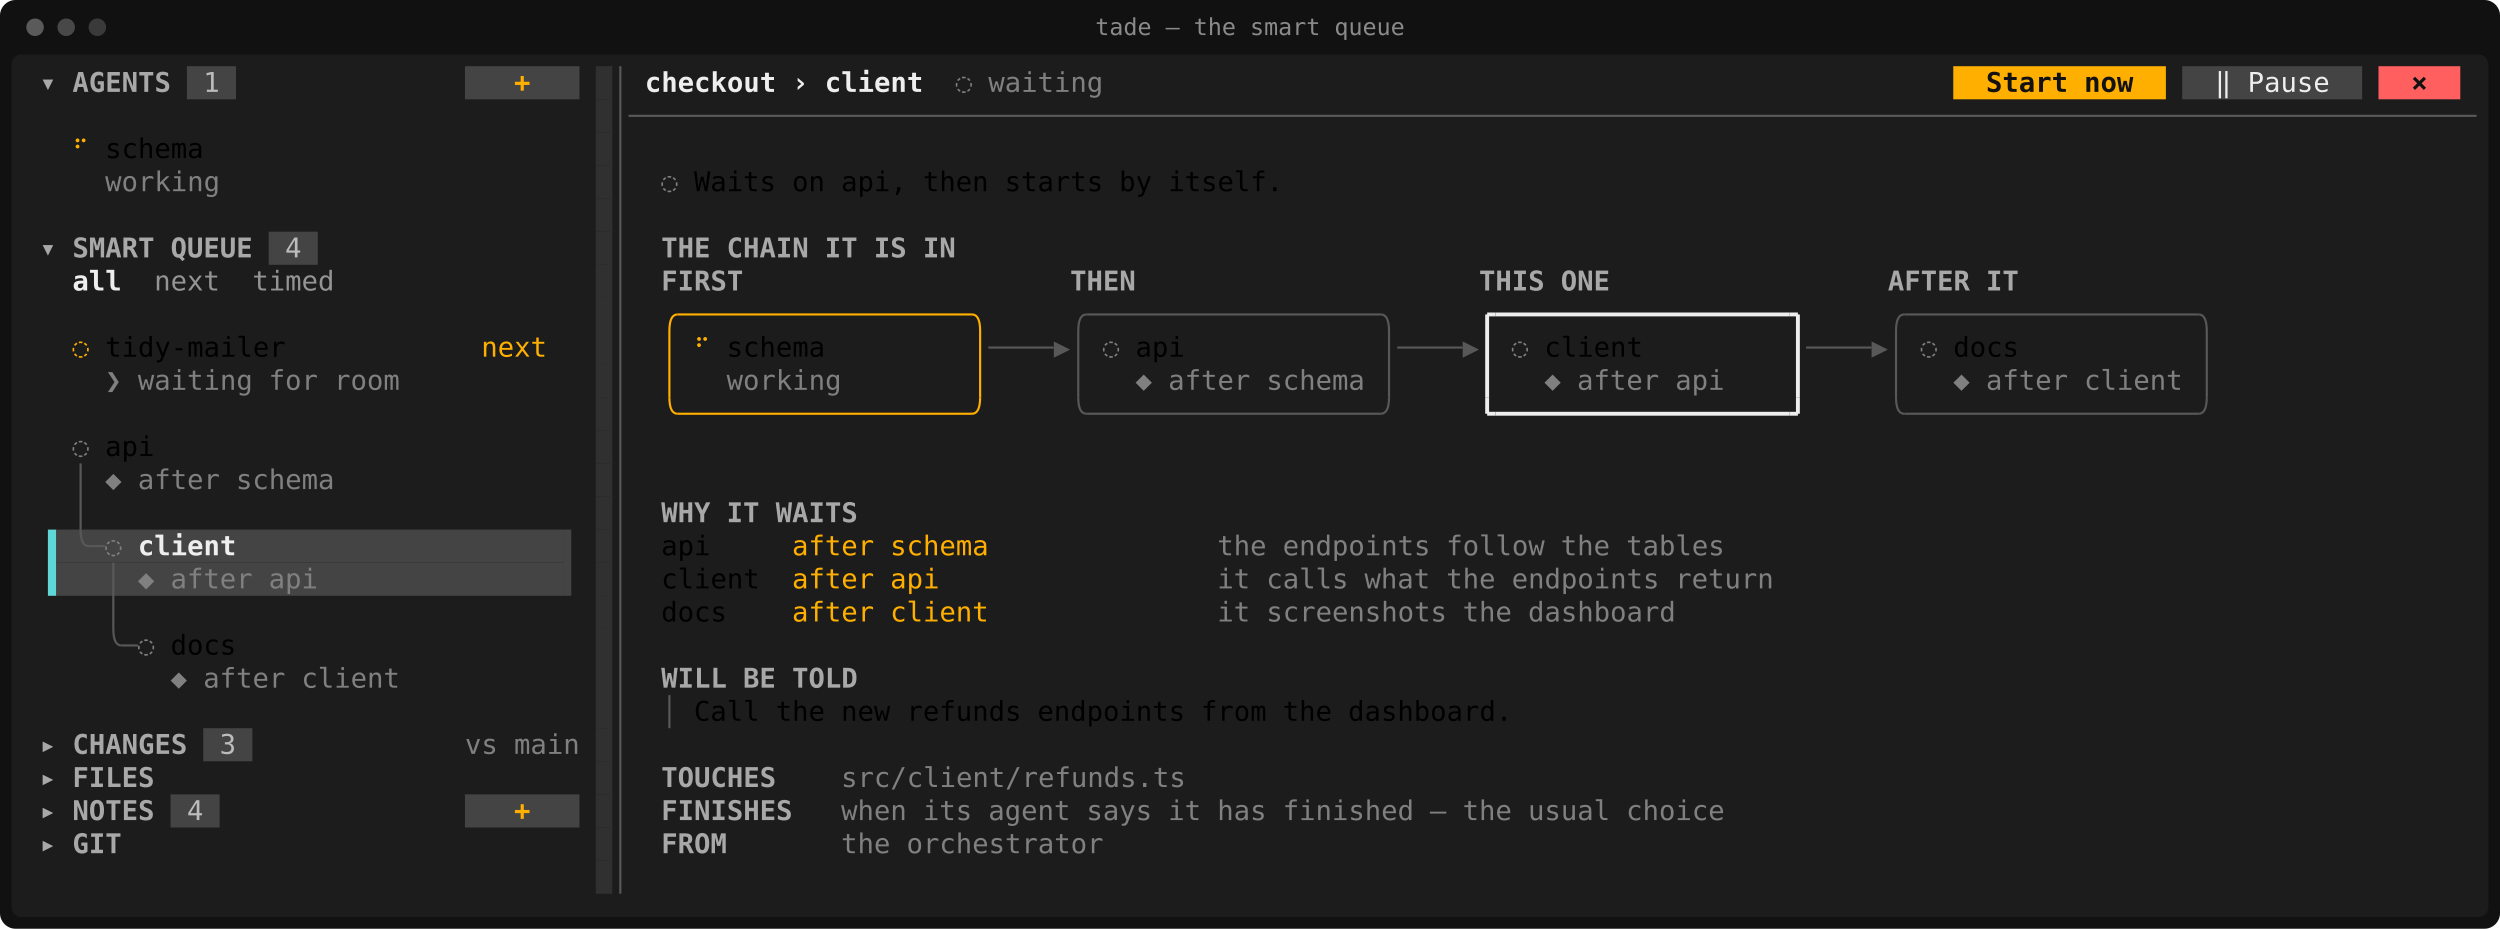
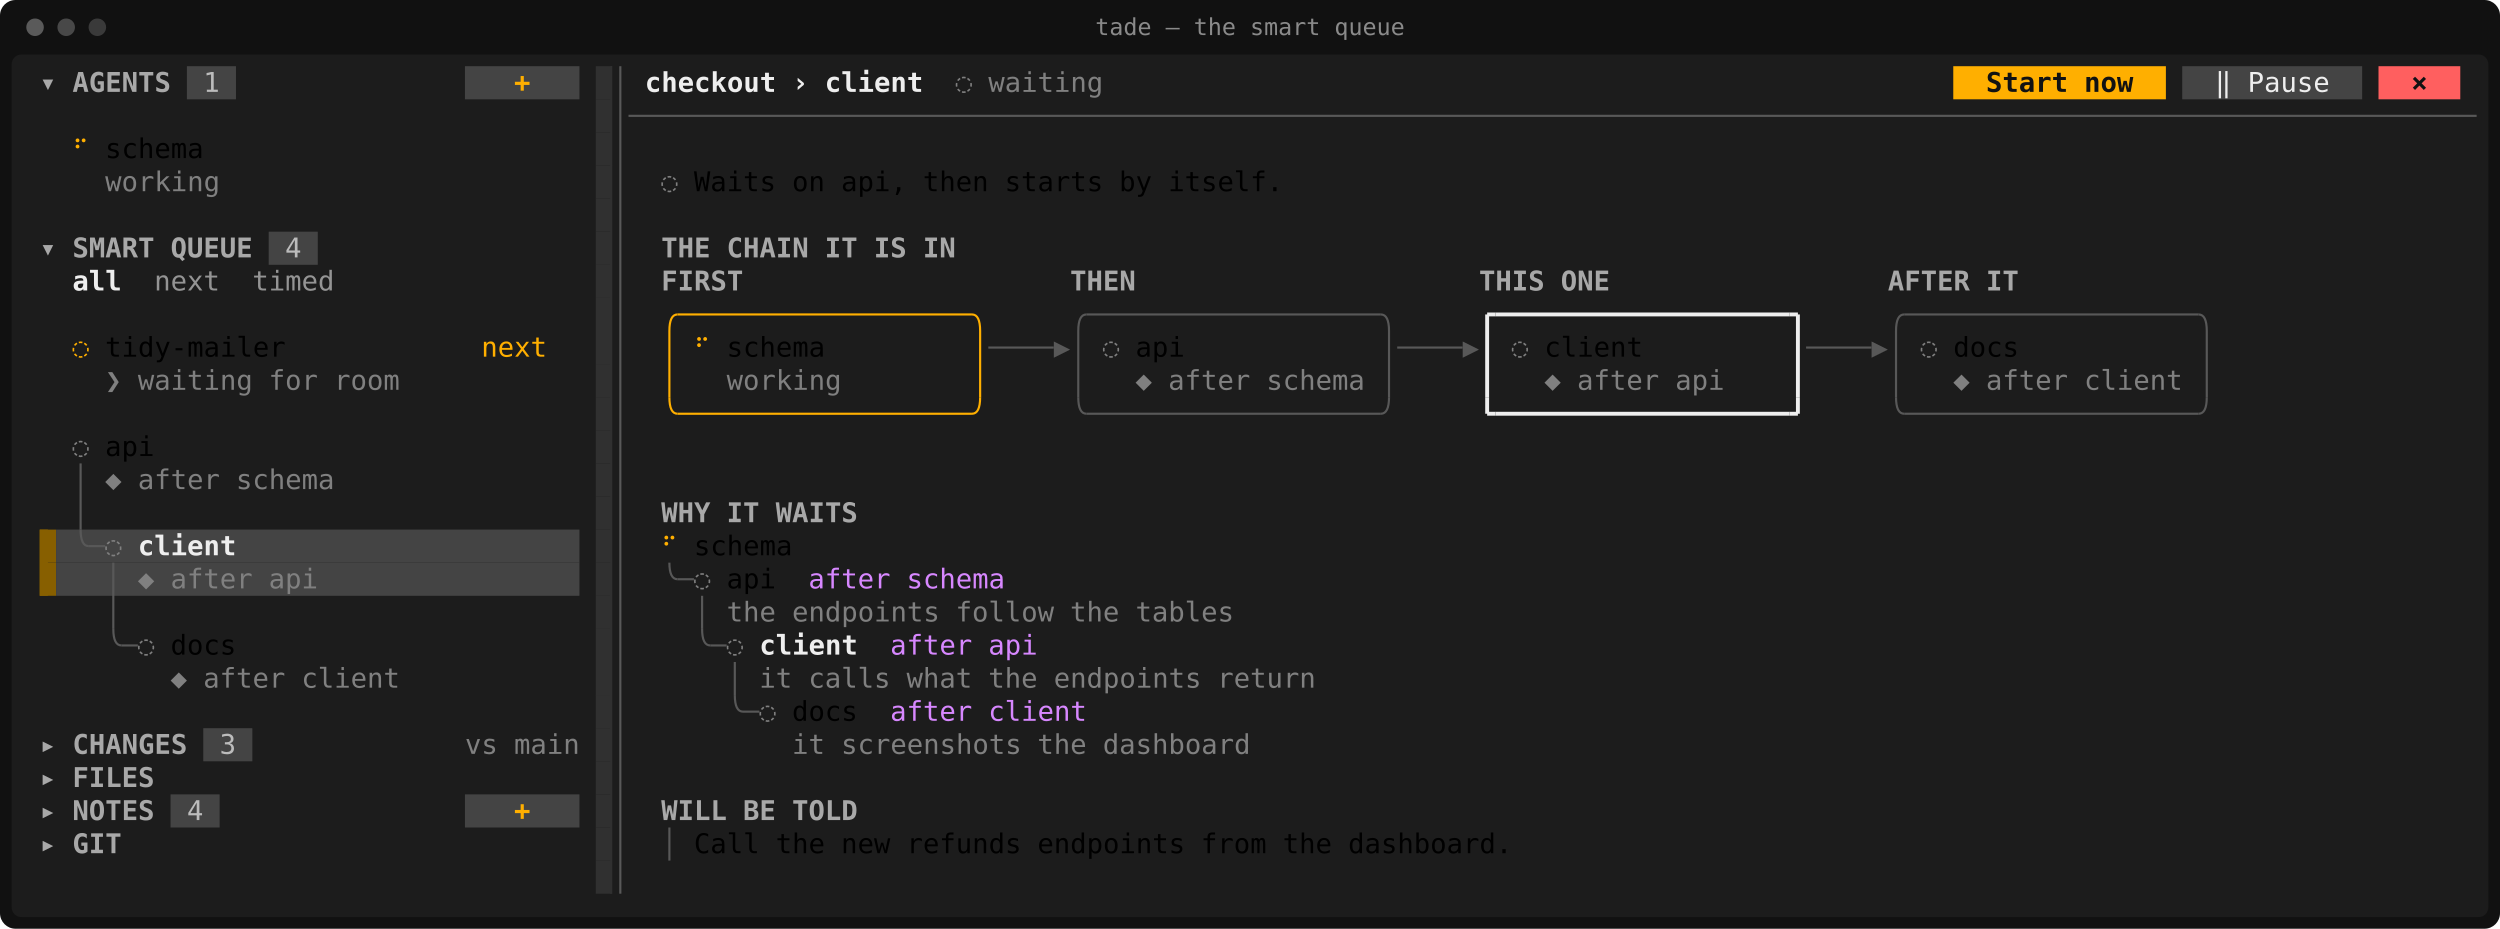
<svg xmlns="http://www.w3.org/2000/svg" viewBox="0 0 1284 477" width="1284" height="477" font-family="ui-monospace,SFMono-Regular,Menlo,Consolas,'DejaVu Sans Mono','Liberation Mono',monospace" font-size="14" role="img" aria-label="tade — the smart queue">
  <rect width="1284" height="477" rx="8" fill="#111111" />
  <rect x="6" y="28" width="1272" height="443" rx="5" fill="#1c1c1c" />
  <circle cx="18" cy="14" r="4.5" fill="#5a5a5a" />
  <circle cx="34" cy="14" r="4.5" fill="#484848" />
  <circle cx="50" cy="14" r="4.5" fill="#3a3a3a" />
  <text x="642" y="18" fill="#8a8a8a" font-size="12" text-anchor="middle">tade — the smart queue</text>
  <rect x="96" y="34" width="25.2" height="17" fill="rgb(68,68,68)" />
  <rect x="238.8" y="34" width="58.8" height="17" fill="rgb(68,68,68)" />
  <rect x="306" y="34" width="8.4" height="17" fill="rgb(48,48,48)" />
  <rect x="1003.2" y="34" width="109.2" height="17" fill="rgb(255,175,0)" />
  <rect x="1120.8" y="34" width="92.4" height="17" fill="rgb(68,68,68)" />
  <rect x="1221.6" y="34" width="42" height="17" fill="rgb(255,95,95)" />
  <rect x="306" y="51" width="8.4" height="17" fill="rgb(48,48,48)" />
  <rect x="306" y="68" width="8.4" height="17" fill="rgb(48,48,48)" />
  <rect x="306" y="85" width="8.4" height="17" fill="rgb(48,48,48)" />
  <rect x="306" y="102" width="8.4" height="17" fill="rgb(48,48,48)" />
  <rect x="138" y="119" width="25.2" height="17" fill="rgb(68,68,68)" />
  <rect x="306" y="119" width="8.4" height="17" fill="rgb(48,48,48)" />
  <rect x="306" y="136" width="8.4" height="17" fill="rgb(48,48,48)" />
  <rect x="306" y="153" width="8.4" height="17" fill="rgb(48,48,48)" />
  <rect x="306" y="170" width="8.4" height="17" fill="rgb(48,48,48)" />
  <rect x="306" y="187" width="8.4" height="17" fill="rgb(48,48,48)" />
  <rect x="306" y="204" width="8.4" height="17" fill="rgb(48,48,48)" />
  <rect x="306" y="221" width="8.4" height="17" fill="rgb(48,48,48)" />
  <rect x="306" y="238" width="8.4" height="17" fill="rgb(48,48,48)" />
  <rect x="306" y="255" width="8.4" height="17" fill="rgb(48,48,48)" />
-   <rect x="28.8" y="272" width="260.4" height="17" fill="rgb(68,68,68)" />
+   <rect x="20.4" y="272" width="8.4" height="17" fill="rgb(135,95,0)" />
+   <rect x="28.8" y="272" width="268.8" height="17" fill="rgb(68,68,68)" />
  <rect x="306" y="272" width="8.4" height="17" fill="rgb(48,48,48)" />
-   <rect x="28.8" y="289" width="260.4" height="17" fill="rgb(68,68,68)" />
+   <rect x="20.4" y="289" width="8.4" height="17" fill="rgb(135,95,0)" />
+   <rect x="28.8" y="289" width="268.8" height="17" fill="rgb(68,68,68)" />
  <rect x="306" y="289" width="8.4" height="17" fill="rgb(48,48,48)" />
  <rect x="306" y="306" width="8.4" height="17" fill="rgb(48,48,48)" />
  <rect x="306" y="323" width="8.4" height="17" fill="rgb(48,48,48)" />
  <rect x="306" y="340" width="8.4" height="17" fill="rgb(48,48,48)" />
  <rect x="306" y="357" width="8.4" height="17" fill="rgb(48,48,48)" />
  <rect x="104.4" y="374" width="25.2" height="17" fill="rgb(68,68,68)" />
  <rect x="306" y="374" width="8.4" height="17" fill="rgb(48,48,48)" />
  <rect x="306" y="391" width="8.4" height="17" fill="rgb(48,48,48)" />
  <rect x="87.6" y="408" width="25.2" height="17" fill="rgb(68,68,68)" />
  <rect x="238.8" y="408" width="58.8" height="17" fill="rgb(68,68,68)" />
  <rect x="306" y="408" width="8.4" height="17" fill="rgb(48,48,48)" />
  <rect x="306" y="425" width="8.4" height="17" fill="rgb(48,48,48)" />
  <rect x="306" y="442" width="8.4" height="17" fill="rgb(48,48,48)" />
  <rect x="313.35" y="34" width="1.05" height="425" fill="rgb(48,48,48)" />
-   <rect x="24.6" y="272" width="4.2" height="34" fill="rgb(95,215,215)" />
-   <rect x="289.2" y="272" width="4.2" height="34" fill="rgb(68,68,68)" />
+   <rect x="20.4" y="272" width="4.2" height="34" fill="rgb(135,95,0)" />
  <line x1="318.6" y1="34" x2="318.6" y2="459" stroke="rgb(88,88,88)" stroke-width="1.1" />
  <line x1="322.8" y1="59.5" x2="1272" y2="59.5" stroke="rgb(88,88,88)" stroke-width="1.1" />
  <path d="M343.8 170Q343.8 161.5 348 161.5" fill="none" stroke="rgb(255,175,0)" stroke-width="1.1" />
  <line x1="348" y1="161.5" x2="499.2" y2="161.5" stroke="rgb(255,175,0)" stroke-width="1.1" />
  <path d="M503.4 170Q503.4 161.5 499.2 161.5" fill="none" stroke="rgb(255,175,0)" stroke-width="1.1" />
  <path d="M553.8 170Q553.8 161.5 558 161.5" fill="none" stroke="rgb(88,88,88)" stroke-width="1.1" />
  <line x1="558" y1="161.5" x2="709.2" y2="161.5" stroke="rgb(88,88,88)" stroke-width="1.1" />
  <path d="M713.4 170Q713.4 161.5 709.2 161.5" fill="none" stroke="rgb(88,88,88)" stroke-width="1.1" />
  <line x1="763.8" y1="161.5" x2="768" y2="161.5" stroke="rgb(238,238,238)" stroke-width="2" />
  <line x1="763.8" y1="161.5" x2="763.8" y2="170" stroke="rgb(238,238,238)" stroke-width="2" />
  <line x1="768" y1="161.5" x2="919.2" y2="161.5" stroke="rgb(238,238,238)" stroke-width="2" />
  <line x1="919.2" y1="161.5" x2="923.4" y2="161.5" stroke="rgb(238,238,238)" stroke-width="2" />
  <line x1="923.4" y1="161.5" x2="923.4" y2="170" stroke="rgb(238,238,238)" stroke-width="2" />
  <path d="M973.8 170Q973.8 161.5 978 161.5" fill="none" stroke="rgb(88,88,88)" stroke-width="1.1" />
  <line x1="978" y1="161.5" x2="1129.2" y2="161.5" stroke="rgb(88,88,88)" stroke-width="1.1" />
  <path d="M1133.4 170Q1133.4 161.5 1129.2 161.5" fill="none" stroke="rgb(88,88,88)" stroke-width="1.1" />
  <line x1="343.8" y1="170" x2="343.8" y2="204" stroke="rgb(255,175,0)" stroke-width="1.1" />
  <line x1="503.4" y1="170" x2="503.4" y2="204" stroke="rgb(255,175,0)" stroke-width="1.1" />
  <line x1="507.6" y1="178.5" x2="541.2" y2="178.5" stroke="rgb(88,88,88)" stroke-width="1.1" />
  <line x1="553.8" y1="170" x2="553.8" y2="204" stroke="rgb(88,88,88)" stroke-width="1.1" />
  <line x1="713.4" y1="170" x2="713.4" y2="204" stroke="rgb(88,88,88)" stroke-width="1.1" />
  <line x1="717.6" y1="178.5" x2="751.2" y2="178.5" stroke="rgb(88,88,88)" stroke-width="1.1" />
  <line x1="763.8" y1="170" x2="763.8" y2="204" stroke="rgb(238,238,238)" stroke-width="2" />
  <line x1="923.4" y1="170" x2="923.4" y2="204" stroke="rgb(238,238,238)" stroke-width="2" />
  <line x1="927.6" y1="178.5" x2="961.2" y2="178.5" stroke="rgb(88,88,88)" stroke-width="1.1" />
  <line x1="973.8" y1="170" x2="973.8" y2="204" stroke="rgb(88,88,88)" stroke-width="1.1" />
  <line x1="1133.4" y1="170" x2="1133.4" y2="204" stroke="rgb(88,88,88)" stroke-width="1.1" />
  <path d="M343.8 204Q343.8 212.5 348 212.5" fill="none" stroke="rgb(255,175,0)" stroke-width="1.1" />
  <line x1="348" y1="212.5" x2="499.2" y2="212.5" stroke="rgb(255,175,0)" stroke-width="1.1" />
  <path d="M503.4 204Q503.4 212.5 499.2 212.5" fill="none" stroke="rgb(255,175,0)" stroke-width="1.1" />
  <path d="M553.8 204Q553.8 212.5 558 212.5" fill="none" stroke="rgb(88,88,88)" stroke-width="1.1" />
  <line x1="558" y1="212.5" x2="709.2" y2="212.5" stroke="rgb(88,88,88)" stroke-width="1.1" />
  <path d="M713.4 204Q713.4 212.5 709.2 212.5" fill="none" stroke="rgb(88,88,88)" stroke-width="1.1" />
  <line x1="763.8" y1="212.5" x2="768" y2="212.5" stroke="rgb(238,238,238)" stroke-width="2" />
  <line x1="763.8" y1="204" x2="763.8" y2="212.5" stroke="rgb(238,238,238)" stroke-width="2" />
  <line x1="768" y1="212.5" x2="919.2" y2="212.5" stroke="rgb(238,238,238)" stroke-width="2" />
  <line x1="919.2" y1="212.5" x2="923.4" y2="212.5" stroke="rgb(238,238,238)" stroke-width="2" />
  <line x1="923.4" y1="204" x2="923.4" y2="212.5" stroke="rgb(238,238,238)" stroke-width="2" />
  <path d="M973.8 204Q973.8 212.5 978 212.5" fill="none" stroke="rgb(88,88,88)" stroke-width="1.1" />
  <line x1="978" y1="212.5" x2="1129.2" y2="212.5" stroke="rgb(88,88,88)" stroke-width="1.1" />
  <path d="M1133.4 204Q1133.4 212.5 1129.2 212.5" fill="none" stroke="rgb(88,88,88)" stroke-width="1.1" />
  <line x1="41.4" y1="238" x2="41.4" y2="272" stroke="rgb(88,88,88)" stroke-width="1.1" />
  <path d="M41.4 272Q41.4 280.5 45.6 280.5" fill="none" stroke="rgb(88,88,88)" stroke-width="1.1" />
  <line x1="45.6" y1="280.5" x2="54" y2="280.5" stroke="rgb(88,88,88)" stroke-width="1.1" />
  <line x1="58.2" y1="289" x2="58.2" y2="323" stroke="rgb(88,88,88)" stroke-width="1.1" />
+   <path d="M343.8 289Q343.8 297.5 348 297.5" fill="none" stroke="rgb(88,88,88)" stroke-width="1.1" />
+   <line x1="348" y1="297.5" x2="356.4" y2="297.5" stroke="rgb(88,88,88)" stroke-width="1.1" />
+   <line x1="360.6" y1="306" x2="360.6" y2="323" stroke="rgb(88,88,88)" stroke-width="1.1" />
  <path d="M58.2 323Q58.2 331.5 62.4 331.5" fill="none" stroke="rgb(88,88,88)" stroke-width="1.1" />
  <line x1="62.4" y1="331.5" x2="70.8" y2="331.5" stroke="rgb(88,88,88)" stroke-width="1.1" />
-   <line x1="343.8" y1="357" x2="343.8" y2="374" stroke="rgb(88,88,88)" stroke-width="1.1" />
+   <path d="M360.6 323Q360.6 331.5 364.8 331.5" fill="none" stroke="rgb(88,88,88)" stroke-width="1.1" />
+   <line x1="364.8" y1="331.5" x2="373.2" y2="331.5" stroke="rgb(88,88,88)" stroke-width="1.1" />
+   <line x1="377.4" y1="340" x2="377.4" y2="357" stroke="rgb(88,88,88)" stroke-width="1.1" />
+   <path d="M377.4 357Q377.4 365.5 381.6 365.5" fill="none" stroke="rgb(88,88,88)" stroke-width="1.1" />
+   <line x1="381.6" y1="365.5" x2="390" y2="365.5" stroke="rgb(88,88,88)" stroke-width="1.1" />
+   <line x1="343.8" y1="425" x2="343.8" y2="442" stroke="rgb(88,88,88)" stroke-width="1.1" />
  <text x="20.4" y="47.2" textLength="8.4" lengthAdjust="spacingAndGlyphs" fill="rgb(168,168,168)" font-weight="700">▾</text>
  <text x="37.2" y="47.2" textLength="50.4" lengthAdjust="spacingAndGlyphs" fill="rgb(168,168,168)" font-weight="700">AGENTS</text>
  <text x="104.4" y="47.2" textLength="8.4" lengthAdjust="spacingAndGlyphs" fill="rgb(188,188,188)">1</text>
  <text x="264" y="47.2" textLength="8.4" lengthAdjust="spacingAndGlyphs" fill="rgb(255,175,0)" font-weight="700">+</text>
  <text x="331.2" y="47.2" textLength="67.2" lengthAdjust="spacingAndGlyphs" fill="rgb(238,238,238)" font-weight="700">checkout</text>
  <text x="406.8" y="47.2" textLength="8.4" lengthAdjust="spacingAndGlyphs" fill="rgb(238,238,238)" font-weight="700">›</text>
  <text x="423.6" y="47.2" textLength="50.4" lengthAdjust="spacingAndGlyphs" fill="rgb(238,238,238)" font-weight="700">client</text>
  <text x="490.8" y="47.2" textLength="8.4" lengthAdjust="spacingAndGlyphs" fill="rgb(128,128,128)">◌</text>
  <text x="507.6" y="47.2" textLength="58.8" lengthAdjust="spacingAndGlyphs" fill="rgb(128,128,128)">waiting</text>
  <text x="1020" y="47.2" textLength="42" lengthAdjust="spacingAndGlyphs" fill="rgb(18,18,18)" font-weight="700">Start</text>
  <text x="1070.4" y="47.2" textLength="25.2" lengthAdjust="spacingAndGlyphs" fill="rgb(18,18,18)" font-weight="700">now</text>
  <text x="1137.6" y="47.2" textLength="8.4" lengthAdjust="spacingAndGlyphs" fill="rgb(238,238,238)">‖</text>
  <text x="1154.4" y="47.2" textLength="42" lengthAdjust="spacingAndGlyphs" fill="rgb(238,238,238)">Pause</text>
  <text x="1238.4" y="47.2" textLength="8.4" lengthAdjust="spacingAndGlyphs" fill="rgb(18,18,18)" font-weight="700">×</text>
  <text x="37.2" y="81.2" textLength="8.4" lengthAdjust="spacingAndGlyphs" fill="rgb(255,175,0)">⠋</text>
  <text x="54" y="81.2" textLength="50.4" lengthAdjust="spacingAndGlyphs">schema</text>
  <text x="54" y="98.2" textLength="58.8" lengthAdjust="spacingAndGlyphs" fill="rgb(128,128,128)">working</text>
  <text x="339.6" y="98.2" textLength="8.4" lengthAdjust="spacingAndGlyphs" fill="rgb(128,128,128)">◌</text>
  <text x="356.4" y="98.2" textLength="42" lengthAdjust="spacingAndGlyphs">Waits</text>
  <text x="406.8" y="98.2" textLength="16.8" lengthAdjust="spacingAndGlyphs">on</text>
  <text x="432" y="98.2" textLength="33.6" lengthAdjust="spacingAndGlyphs">api,</text>
  <text x="474" y="98.2" textLength="33.6" lengthAdjust="spacingAndGlyphs">then</text>
  <text x="516" y="98.2" textLength="50.4" lengthAdjust="spacingAndGlyphs">starts</text>
  <text x="574.8" y="98.2" textLength="16.8" lengthAdjust="spacingAndGlyphs">by</text>
  <text x="600" y="98.2" textLength="58.8" lengthAdjust="spacingAndGlyphs">itself.</text>
  <text x="20.4" y="132.2" textLength="8.4" lengthAdjust="spacingAndGlyphs" fill="rgb(168,168,168)" font-weight="700">▾</text>
  <text x="37.2" y="132.2" textLength="42" lengthAdjust="spacingAndGlyphs" fill="rgb(168,168,168)" font-weight="700">SMART</text>
  <text x="87.6" y="132.2" textLength="42" lengthAdjust="spacingAndGlyphs" fill="rgb(168,168,168)" font-weight="700">QUEUE</text>
  <text x="146.4" y="132.2" textLength="8.4" lengthAdjust="spacingAndGlyphs" fill="rgb(188,188,188)">4</text>
  <text x="339.6" y="132.2" textLength="25.2" lengthAdjust="spacingAndGlyphs" fill="rgb(168,168,168)" font-weight="700">THE</text>
  <text x="373.2" y="132.2" textLength="42" lengthAdjust="spacingAndGlyphs" fill="rgb(168,168,168)" font-weight="700">CHAIN</text>
  <text x="423.6" y="132.2" textLength="16.8" lengthAdjust="spacingAndGlyphs" fill="rgb(168,168,168)" font-weight="700">IT</text>
  <text x="448.8" y="132.2" textLength="16.8" lengthAdjust="spacingAndGlyphs" fill="rgb(168,168,168)" font-weight="700">IS</text>
  <text x="474" y="132.2" textLength="16.8" lengthAdjust="spacingAndGlyphs" fill="rgb(168,168,168)" font-weight="700">IN</text>
  <text x="37.2" y="149.2" textLength="25.2" lengthAdjust="spacingAndGlyphs" fill="rgb(238,238,238)" font-weight="700">all</text>
  <text x="79.2" y="149.2" textLength="33.6" lengthAdjust="spacingAndGlyphs" fill="rgb(148,148,148)">next</text>
  <text x="129.6" y="149.2" textLength="42" lengthAdjust="spacingAndGlyphs" fill="rgb(148,148,148)">timed</text>
  <text x="339.6" y="149.2" textLength="42" lengthAdjust="spacingAndGlyphs" fill="rgb(168,168,168)" font-weight="700">FIRST</text>
  <text x="549.6" y="149.2" textLength="33.6" lengthAdjust="spacingAndGlyphs" fill="rgb(168,168,168)" font-weight="700">THEN</text>
  <text x="759.6" y="149.2" textLength="33.6" lengthAdjust="spacingAndGlyphs" fill="rgb(168,168,168)" font-weight="700">THIS</text>
  <text x="801.6" y="149.2" textLength="25.2" lengthAdjust="spacingAndGlyphs" fill="rgb(168,168,168)" font-weight="700">ONE</text>
  <text x="969.6" y="149.2" textLength="42" lengthAdjust="spacingAndGlyphs" fill="rgb(168,168,168)" font-weight="700">AFTER</text>
  <text x="1020" y="149.2" textLength="16.8" lengthAdjust="spacingAndGlyphs" fill="rgb(168,168,168)" font-weight="700">IT</text>
  <text x="37.2" y="183.2" textLength="8.4" lengthAdjust="spacingAndGlyphs" fill="rgb(255,175,0)">◌</text>
  <text x="54" y="183.2" textLength="92.4" lengthAdjust="spacingAndGlyphs">tidy-mailer</text>
  <text x="247.2" y="183.2" textLength="33.6" lengthAdjust="spacingAndGlyphs" fill="rgb(255,175,0)">next</text>
  <text x="356.4" y="183.2" textLength="8.4" lengthAdjust="spacingAndGlyphs" fill="rgb(255,175,0)">⠋</text>
  <text x="373.2" y="183.2" textLength="50.4" lengthAdjust="spacingAndGlyphs">schema</text>
  <text x="541.2" y="183.2" textLength="8.4" lengthAdjust="spacingAndGlyphs" fill="rgb(88,88,88)">▶</text>
  <text x="566.4" y="183.2" textLength="8.4" lengthAdjust="spacingAndGlyphs" fill="rgb(128,128,128)">◌</text>
  <text x="583.2" y="183.2" textLength="25.2" lengthAdjust="spacingAndGlyphs">api</text>
  <text x="751.2" y="183.2" textLength="8.4" lengthAdjust="spacingAndGlyphs" fill="rgb(88,88,88)">▶</text>
  <text x="776.4" y="183.2" textLength="8.4" lengthAdjust="spacingAndGlyphs" fill="rgb(128,128,128)">◌</text>
  <text x="793.2" y="183.2" textLength="50.4" lengthAdjust="spacingAndGlyphs">client</text>
  <text x="961.2" y="183.2" textLength="8.4" lengthAdjust="spacingAndGlyphs" fill="rgb(88,88,88)">▶</text>
  <text x="986.4" y="183.2" textLength="8.4" lengthAdjust="spacingAndGlyphs" fill="rgb(128,128,128)">◌</text>
  <text x="1003.2" y="183.2" textLength="33.6" lengthAdjust="spacingAndGlyphs">docs</text>
  <text x="54" y="200.2" textLength="8.4" lengthAdjust="spacingAndGlyphs" fill="rgb(128,128,128)">❯</text>
  <text x="70.8" y="200.2" textLength="58.8" lengthAdjust="spacingAndGlyphs" fill="rgb(128,128,128)">waiting</text>
  <text x="138" y="200.2" textLength="25.2" lengthAdjust="spacingAndGlyphs" fill="rgb(128,128,128)">for</text>
  <text x="171.6" y="200.2" textLength="33.6" lengthAdjust="spacingAndGlyphs" fill="rgb(128,128,128)">room</text>
  <text x="373.2" y="200.2" textLength="58.8" lengthAdjust="spacingAndGlyphs" fill="rgb(128,128,128)">working</text>
  <text x="583.2" y="200.2" textLength="8.4" lengthAdjust="spacingAndGlyphs" fill="rgb(128,128,128)">◆</text>
  <text x="600" y="200.2" textLength="42" lengthAdjust="spacingAndGlyphs" fill="rgb(128,128,128)">after</text>
  <text x="650.4" y="200.2" textLength="50.4" lengthAdjust="spacingAndGlyphs" fill="rgb(128,128,128)">schema</text>
  <text x="793.2" y="200.2" textLength="8.4" lengthAdjust="spacingAndGlyphs" fill="rgb(128,128,128)">◆</text>
  <text x="810" y="200.2" textLength="42" lengthAdjust="spacingAndGlyphs" fill="rgb(128,128,128)">after</text>
  <text x="860.4" y="200.2" textLength="25.2" lengthAdjust="spacingAndGlyphs" fill="rgb(128,128,128)">api</text>
  <text x="1003.2" y="200.2" textLength="8.4" lengthAdjust="spacingAndGlyphs" fill="rgb(128,128,128)">◆</text>
  <text x="1020" y="200.2" textLength="42" lengthAdjust="spacingAndGlyphs" fill="rgb(128,128,128)">after</text>
  <text x="1070.4" y="200.2" textLength="50.4" lengthAdjust="spacingAndGlyphs" fill="rgb(128,128,128)">client</text>
  <text x="37.2" y="234.2" textLength="8.4" lengthAdjust="spacingAndGlyphs" fill="rgb(128,128,128)">◌</text>
  <text x="54" y="234.2" textLength="25.2" lengthAdjust="spacingAndGlyphs">api</text>
  <text x="54" y="251.2" textLength="8.4" lengthAdjust="spacingAndGlyphs" fill="rgb(128,128,128)">◆</text>
  <text x="70.8" y="251.2" textLength="42" lengthAdjust="spacingAndGlyphs" fill="rgb(128,128,128)">after</text>
  <text x="121.2" y="251.2" textLength="50.4" lengthAdjust="spacingAndGlyphs" fill="rgb(128,128,128)">schema</text>
  <text x="339.6" y="268.2" textLength="25.2" lengthAdjust="spacingAndGlyphs" fill="rgb(168,168,168)" font-weight="700">WHY</text>
  <text x="373.2" y="268.2" textLength="16.8" lengthAdjust="spacingAndGlyphs" fill="rgb(168,168,168)" font-weight="700">IT</text>
  <text x="398.4" y="268.2" textLength="42" lengthAdjust="spacingAndGlyphs" fill="rgb(168,168,168)" font-weight="700">WAITS</text>
  <text x="54" y="285.2" textLength="8.4" lengthAdjust="spacingAndGlyphs" fill="rgb(128,128,128)">◌</text>
  <text x="70.8" y="285.2" textLength="50.4" lengthAdjust="spacingAndGlyphs" fill="rgb(238,238,238)" font-weight="700">client</text>
-   <text x="339.6" y="285.2" textLength="25.2" lengthAdjust="spacingAndGlyphs">api</text>
-   <text x="406.8" y="285.2" textLength="42" lengthAdjust="spacingAndGlyphs" fill="rgb(255,175,0)">after</text>
-   <text x="457.2" y="285.2" textLength="50.4" lengthAdjust="spacingAndGlyphs" fill="rgb(255,175,0)">schema</text>
-   <text x="625.2" y="285.2" textLength="25.2" lengthAdjust="spacingAndGlyphs" fill="rgb(128,128,128)">the</text>
-   <text x="658.8" y="285.2" textLength="75.6" lengthAdjust="spacingAndGlyphs" fill="rgb(128,128,128)">endpoints</text>
-   <text x="742.8" y="285.2" textLength="50.4" lengthAdjust="spacingAndGlyphs" fill="rgb(128,128,128)">follow</text>
-   <text x="801.6" y="285.2" textLength="25.2" lengthAdjust="spacingAndGlyphs" fill="rgb(128,128,128)">the</text>
-   <text x="835.2" y="285.2" textLength="50.4" lengthAdjust="spacingAndGlyphs" fill="rgb(128,128,128)">tables</text>
+   <text x="339.6" y="285.2" textLength="8.4" lengthAdjust="spacingAndGlyphs" fill="rgb(255,175,0)">⠋</text>
+   <text x="356.4" y="285.2" textLength="50.4" lengthAdjust="spacingAndGlyphs">schema</text>
  <text x="70.8" y="302.2" textLength="8.4" lengthAdjust="spacingAndGlyphs" fill="rgb(128,128,128)">◆</text>
  <text x="87.6" y="302.2" textLength="42" lengthAdjust="spacingAndGlyphs" fill="rgb(128,128,128)">after</text>
  <text x="138" y="302.2" textLength="25.2" lengthAdjust="spacingAndGlyphs" fill="rgb(128,128,128)">api</text>
-   <text x="339.6" y="302.2" textLength="50.4" lengthAdjust="spacingAndGlyphs">client</text>
-   <text x="406.8" y="302.2" textLength="42" lengthAdjust="spacingAndGlyphs" fill="rgb(255,175,0)">after</text>
-   <text x="457.2" y="302.2" textLength="25.2" lengthAdjust="spacingAndGlyphs" fill="rgb(255,175,0)">api</text>
-   <text x="625.2" y="302.2" textLength="16.8" lengthAdjust="spacingAndGlyphs" fill="rgb(128,128,128)">it</text>
-   <text x="650.4" y="302.2" textLength="42" lengthAdjust="spacingAndGlyphs" fill="rgb(128,128,128)">calls</text>
-   <text x="700.8" y="302.2" textLength="33.6" lengthAdjust="spacingAndGlyphs" fill="rgb(128,128,128)">what</text>
-   <text x="742.8" y="302.2" textLength="25.2" lengthAdjust="spacingAndGlyphs" fill="rgb(128,128,128)">the</text>
-   <text x="776.4" y="302.2" textLength="75.6" lengthAdjust="spacingAndGlyphs" fill="rgb(128,128,128)">endpoints</text>
-   <text x="860.4" y="302.2" textLength="50.4" lengthAdjust="spacingAndGlyphs" fill="rgb(128,128,128)">return</text>
-   <text x="339.6" y="319.2" textLength="33.6" lengthAdjust="spacingAndGlyphs">docs</text>
-   <text x="406.8" y="319.2" textLength="42" lengthAdjust="spacingAndGlyphs" fill="rgb(255,175,0)">after</text>
-   <text x="457.2" y="319.2" textLength="50.4" lengthAdjust="spacingAndGlyphs" fill="rgb(255,175,0)">client</text>
-   <text x="625.2" y="319.2" textLength="16.8" lengthAdjust="spacingAndGlyphs" fill="rgb(128,128,128)">it</text>
-   <text x="650.4" y="319.2" textLength="92.4" lengthAdjust="spacingAndGlyphs" fill="rgb(128,128,128)">screenshots</text>
-   <text x="751.2" y="319.2" textLength="25.2" lengthAdjust="spacingAndGlyphs" fill="rgb(128,128,128)">the</text>
-   <text x="784.8" y="319.2" textLength="75.6" lengthAdjust="spacingAndGlyphs" fill="rgb(128,128,128)">dashboard</text>
+   <text x="356.4" y="302.2" textLength="8.4" lengthAdjust="spacingAndGlyphs" fill="rgb(128,128,128)">◌</text>
+   <text x="373.2" y="302.2" textLength="25.2" lengthAdjust="spacingAndGlyphs">api</text>
+   <text x="415.2" y="302.2" textLength="42" lengthAdjust="spacingAndGlyphs" fill="rgb(215,135,255)">after</text>
+   <text x="465.6" y="302.2" textLength="50.4" lengthAdjust="spacingAndGlyphs" fill="rgb(215,135,255)">schema</text>
+   <text x="373.2" y="319.2" textLength="25.2" lengthAdjust="spacingAndGlyphs" fill="rgb(128,128,128)">the</text>
+   <text x="406.8" y="319.2" textLength="75.6" lengthAdjust="spacingAndGlyphs" fill="rgb(128,128,128)">endpoints</text>
+   <text x="490.8" y="319.2" textLength="50.4" lengthAdjust="spacingAndGlyphs" fill="rgb(128,128,128)">follow</text>
+   <text x="549.6" y="319.2" textLength="25.2" lengthAdjust="spacingAndGlyphs" fill="rgb(128,128,128)">the</text>
+   <text x="583.2" y="319.2" textLength="50.4" lengthAdjust="spacingAndGlyphs" fill="rgb(128,128,128)">tables</text>
  <text x="70.8" y="336.2" textLength="8.4" lengthAdjust="spacingAndGlyphs" fill="rgb(128,128,128)">◌</text>
  <text x="87.6" y="336.2" textLength="33.6" lengthAdjust="spacingAndGlyphs">docs</text>
+   <text x="373.2" y="336.2" textLength="8.4" lengthAdjust="spacingAndGlyphs" fill="rgb(128,128,128)">◌</text>
+   <text x="390" y="336.2" textLength="50.4" lengthAdjust="spacingAndGlyphs" fill="rgb(238,238,238)" font-weight="700">client</text>
+   <text x="457.2" y="336.2" textLength="42" lengthAdjust="spacingAndGlyphs" fill="rgb(215,135,255)">after</text>
+   <text x="507.6" y="336.2" textLength="25.2" lengthAdjust="spacingAndGlyphs" fill="rgb(215,135,255)">api</text>
  <text x="87.6" y="353.2" textLength="8.4" lengthAdjust="spacingAndGlyphs" fill="rgb(128,128,128)">◆</text>
  <text x="104.4" y="353.2" textLength="42" lengthAdjust="spacingAndGlyphs" fill="rgb(128,128,128)">after</text>
  <text x="154.8" y="353.2" textLength="50.4" lengthAdjust="spacingAndGlyphs" fill="rgb(128,128,128)">client</text>
-   <text x="339.6" y="353.2" textLength="33.6" lengthAdjust="spacingAndGlyphs" fill="rgb(168,168,168)" font-weight="700">WILL</text>
-   <text x="381.6" y="353.2" textLength="16.8" lengthAdjust="spacingAndGlyphs" fill="rgb(168,168,168)" font-weight="700">BE</text>
-   <text x="406.8" y="353.2" textLength="33.6" lengthAdjust="spacingAndGlyphs" fill="rgb(168,168,168)" font-weight="700">TOLD</text>
-   <text x="356.4" y="370.2" textLength="33.6" lengthAdjust="spacingAndGlyphs">Call</text>
-   <text x="398.4" y="370.2" textLength="25.2" lengthAdjust="spacingAndGlyphs">the</text>
-   <text x="432" y="370.2" textLength="25.2" lengthAdjust="spacingAndGlyphs">new</text>
-   <text x="465.6" y="370.2" textLength="58.8" lengthAdjust="spacingAndGlyphs">refunds</text>
-   <text x="532.8" y="370.2" textLength="75.6" lengthAdjust="spacingAndGlyphs">endpoints</text>
-   <text x="616.8" y="370.2" textLength="33.6" lengthAdjust="spacingAndGlyphs">from</text>
-   <text x="658.8" y="370.2" textLength="25.2" lengthAdjust="spacingAndGlyphs">the</text>
-   <text x="692.4" y="370.2" textLength="84" lengthAdjust="spacingAndGlyphs">dashboard.</text>
+   <text x="390" y="353.2" textLength="16.8" lengthAdjust="spacingAndGlyphs" fill="rgb(128,128,128)">it</text>
+   <text x="415.2" y="353.2" textLength="42" lengthAdjust="spacingAndGlyphs" fill="rgb(128,128,128)">calls</text>
+   <text x="465.6" y="353.2" textLength="33.6" lengthAdjust="spacingAndGlyphs" fill="rgb(128,128,128)">what</text>
+   <text x="507.6" y="353.2" textLength="25.2" lengthAdjust="spacingAndGlyphs" fill="rgb(128,128,128)">the</text>
+   <text x="541.2" y="353.2" textLength="75.6" lengthAdjust="spacingAndGlyphs" fill="rgb(128,128,128)">endpoints</text>
+   <text x="625.2" y="353.2" textLength="50.4" lengthAdjust="spacingAndGlyphs" fill="rgb(128,128,128)">return</text>
+   <text x="390" y="370.2" textLength="8.4" lengthAdjust="spacingAndGlyphs" fill="rgb(128,128,128)">◌</text>
+   <text x="406.8" y="370.2" textLength="33.6" lengthAdjust="spacingAndGlyphs">docs</text>
+   <text x="457.2" y="370.2" textLength="42" lengthAdjust="spacingAndGlyphs" fill="rgb(215,135,255)">after</text>
+   <text x="507.6" y="370.2" textLength="50.4" lengthAdjust="spacingAndGlyphs" fill="rgb(215,135,255)">client</text>
  <text x="20.4" y="387.2" textLength="8.4" lengthAdjust="spacingAndGlyphs" fill="rgb(168,168,168)" font-weight="700">▸</text>
  <text x="37.2" y="387.2" textLength="58.8" lengthAdjust="spacingAndGlyphs" fill="rgb(168,168,168)" font-weight="700">CHANGES</text>
  <text x="112.8" y="387.2" textLength="8.4" lengthAdjust="spacingAndGlyphs" fill="rgb(188,188,188)">3</text>
  <text x="238.8" y="387.2" textLength="16.8" lengthAdjust="spacingAndGlyphs" fill="rgb(128,128,128)">vs</text>
  <text x="264" y="387.2" textLength="33.6" lengthAdjust="spacingAndGlyphs" fill="rgb(128,128,128)">main</text>
+   <text x="406.8" y="387.2" textLength="16.8" lengthAdjust="spacingAndGlyphs" fill="rgb(128,128,128)">it</text>
+   <text x="432" y="387.2" textLength="92.4" lengthAdjust="spacingAndGlyphs" fill="rgb(128,128,128)">screenshots</text>
+   <text x="532.8" y="387.2" textLength="25.2" lengthAdjust="spacingAndGlyphs" fill="rgb(128,128,128)">the</text>
+   <text x="566.4" y="387.2" textLength="75.6" lengthAdjust="spacingAndGlyphs" fill="rgb(128,128,128)">dashboard</text>
  <text x="20.4" y="404.2" textLength="8.4" lengthAdjust="spacingAndGlyphs" fill="rgb(168,168,168)" font-weight="700">▸</text>
  <text x="37.2" y="404.2" textLength="42" lengthAdjust="spacingAndGlyphs" fill="rgb(168,168,168)" font-weight="700">FILES</text>
-   <text x="339.6" y="404.2" textLength="58.8" lengthAdjust="spacingAndGlyphs" fill="rgb(168,168,168)" font-weight="700">TOUCHES</text>
-   <text x="432" y="404.2" textLength="176.4" lengthAdjust="spacingAndGlyphs" fill="rgb(128,128,128)">src/client/refunds.ts</text>
  <text x="20.4" y="421.2" textLength="8.4" lengthAdjust="spacingAndGlyphs" fill="rgb(168,168,168)" font-weight="700">▸</text>
  <text x="37.2" y="421.2" textLength="42" lengthAdjust="spacingAndGlyphs" fill="rgb(168,168,168)" font-weight="700">NOTES</text>
  <text x="96" y="421.2" textLength="8.4" lengthAdjust="spacingAndGlyphs" fill="rgb(188,188,188)">4</text>
  <text x="264" y="421.2" textLength="8.4" lengthAdjust="spacingAndGlyphs" fill="rgb(255,175,0)" font-weight="700">+</text>
-   <text x="339.6" y="421.2" textLength="67.2" lengthAdjust="spacingAndGlyphs" fill="rgb(168,168,168)" font-weight="700">FINISHES</text>
-   <text x="432" y="421.2" textLength="33.6" lengthAdjust="spacingAndGlyphs" fill="rgb(128,128,128)">when</text>
-   <text x="474" y="421.2" textLength="25.2" lengthAdjust="spacingAndGlyphs" fill="rgb(128,128,128)">its</text>
-   <text x="507.6" y="421.2" textLength="42" lengthAdjust="spacingAndGlyphs" fill="rgb(128,128,128)">agent</text>
-   <text x="558" y="421.2" textLength="33.6" lengthAdjust="spacingAndGlyphs" fill="rgb(128,128,128)">says</text>
-   <text x="600" y="421.2" textLength="16.8" lengthAdjust="spacingAndGlyphs" fill="rgb(128,128,128)">it</text>
-   <text x="625.2" y="421.2" textLength="25.2" lengthAdjust="spacingAndGlyphs" fill="rgb(128,128,128)">has</text>
-   <text x="658.8" y="421.2" textLength="67.2" lengthAdjust="spacingAndGlyphs" fill="rgb(128,128,128)">finished</text>
-   <text x="734.4" y="421.2" textLength="8.4" lengthAdjust="spacingAndGlyphs" fill="rgb(128,128,128)">—</text>
-   <text x="751.2" y="421.2" textLength="25.2" lengthAdjust="spacingAndGlyphs" fill="rgb(128,128,128)">the</text>
-   <text x="784.8" y="421.2" textLength="42" lengthAdjust="spacingAndGlyphs" fill="rgb(128,128,128)">usual</text>
-   <text x="835.2" y="421.2" textLength="50.4" lengthAdjust="spacingAndGlyphs" fill="rgb(128,128,128)">choice</text>
+   <text x="339.6" y="421.2" textLength="33.6" lengthAdjust="spacingAndGlyphs" fill="rgb(168,168,168)" font-weight="700">WILL</text>
+   <text x="381.6" y="421.2" textLength="16.8" lengthAdjust="spacingAndGlyphs" fill="rgb(168,168,168)" font-weight="700">BE</text>
+   <text x="406.8" y="421.2" textLength="33.6" lengthAdjust="spacingAndGlyphs" fill="rgb(168,168,168)" font-weight="700">TOLD</text>
  <text x="20.4" y="438.2" textLength="8.4" lengthAdjust="spacingAndGlyphs" fill="rgb(168,168,168)" font-weight="700">▸</text>
  <text x="37.2" y="438.2" textLength="25.2" lengthAdjust="spacingAndGlyphs" fill="rgb(168,168,168)" font-weight="700">GIT</text>
-   <text x="339.6" y="438.2" textLength="33.6" lengthAdjust="spacingAndGlyphs" fill="rgb(168,168,168)" font-weight="700">FROM</text>
-   <text x="432" y="438.2" textLength="25.2" lengthAdjust="spacingAndGlyphs" fill="rgb(128,128,128)">the</text>
-   <text x="465.6" y="438.2" textLength="100.8" lengthAdjust="spacingAndGlyphs" fill="rgb(128,128,128)">orchestrator</text>
+   <text x="356.4" y="438.2" textLength="33.6" lengthAdjust="spacingAndGlyphs">Call</text>
+   <text x="398.4" y="438.2" textLength="25.2" lengthAdjust="spacingAndGlyphs">the</text>
+   <text x="432" y="438.2" textLength="25.2" lengthAdjust="spacingAndGlyphs">new</text>
+   <text x="465.6" y="438.2" textLength="58.8" lengthAdjust="spacingAndGlyphs">refunds</text>
+   <text x="532.8" y="438.2" textLength="75.6" lengthAdjust="spacingAndGlyphs">endpoints</text>
+   <text x="616.8" y="438.2" textLength="33.6" lengthAdjust="spacingAndGlyphs">from</text>
+   <text x="658.8" y="438.2" textLength="25.2" lengthAdjust="spacingAndGlyphs">the</text>
+   <text x="692.4" y="438.2" textLength="84" lengthAdjust="spacingAndGlyphs">dashboard.</text>
</svg>
